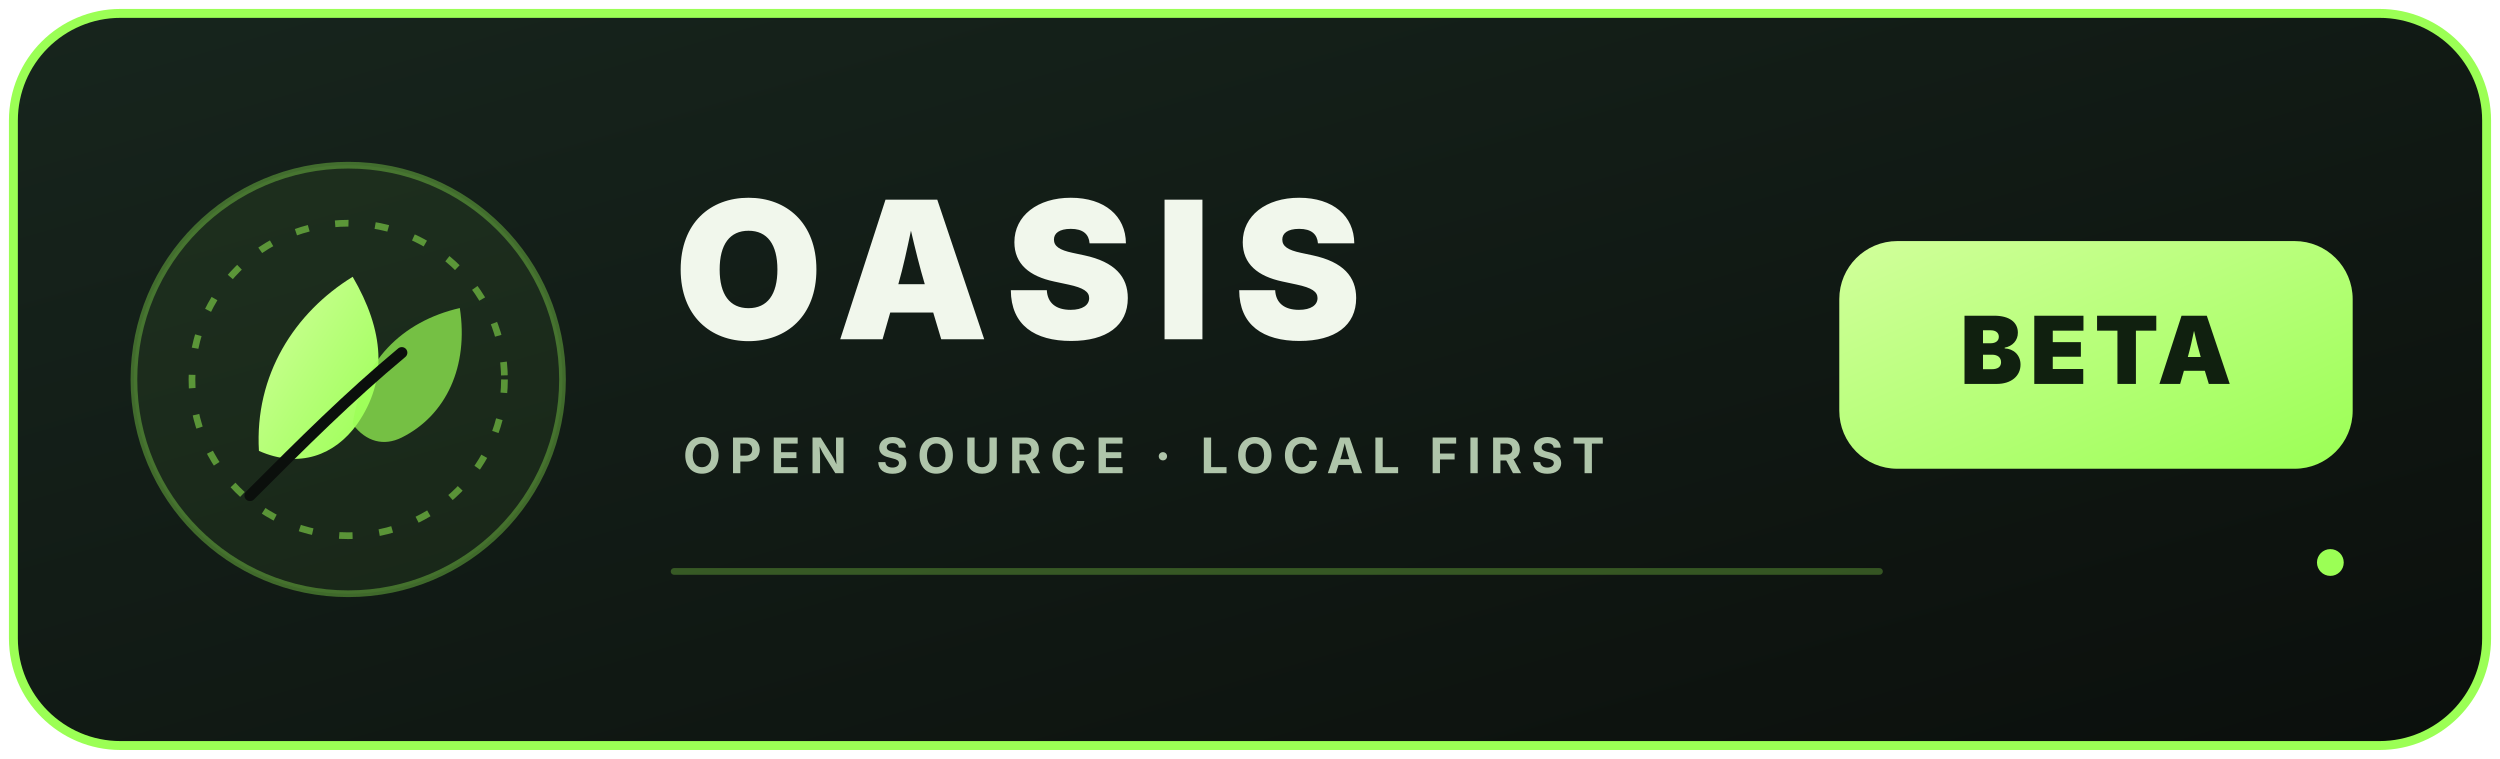
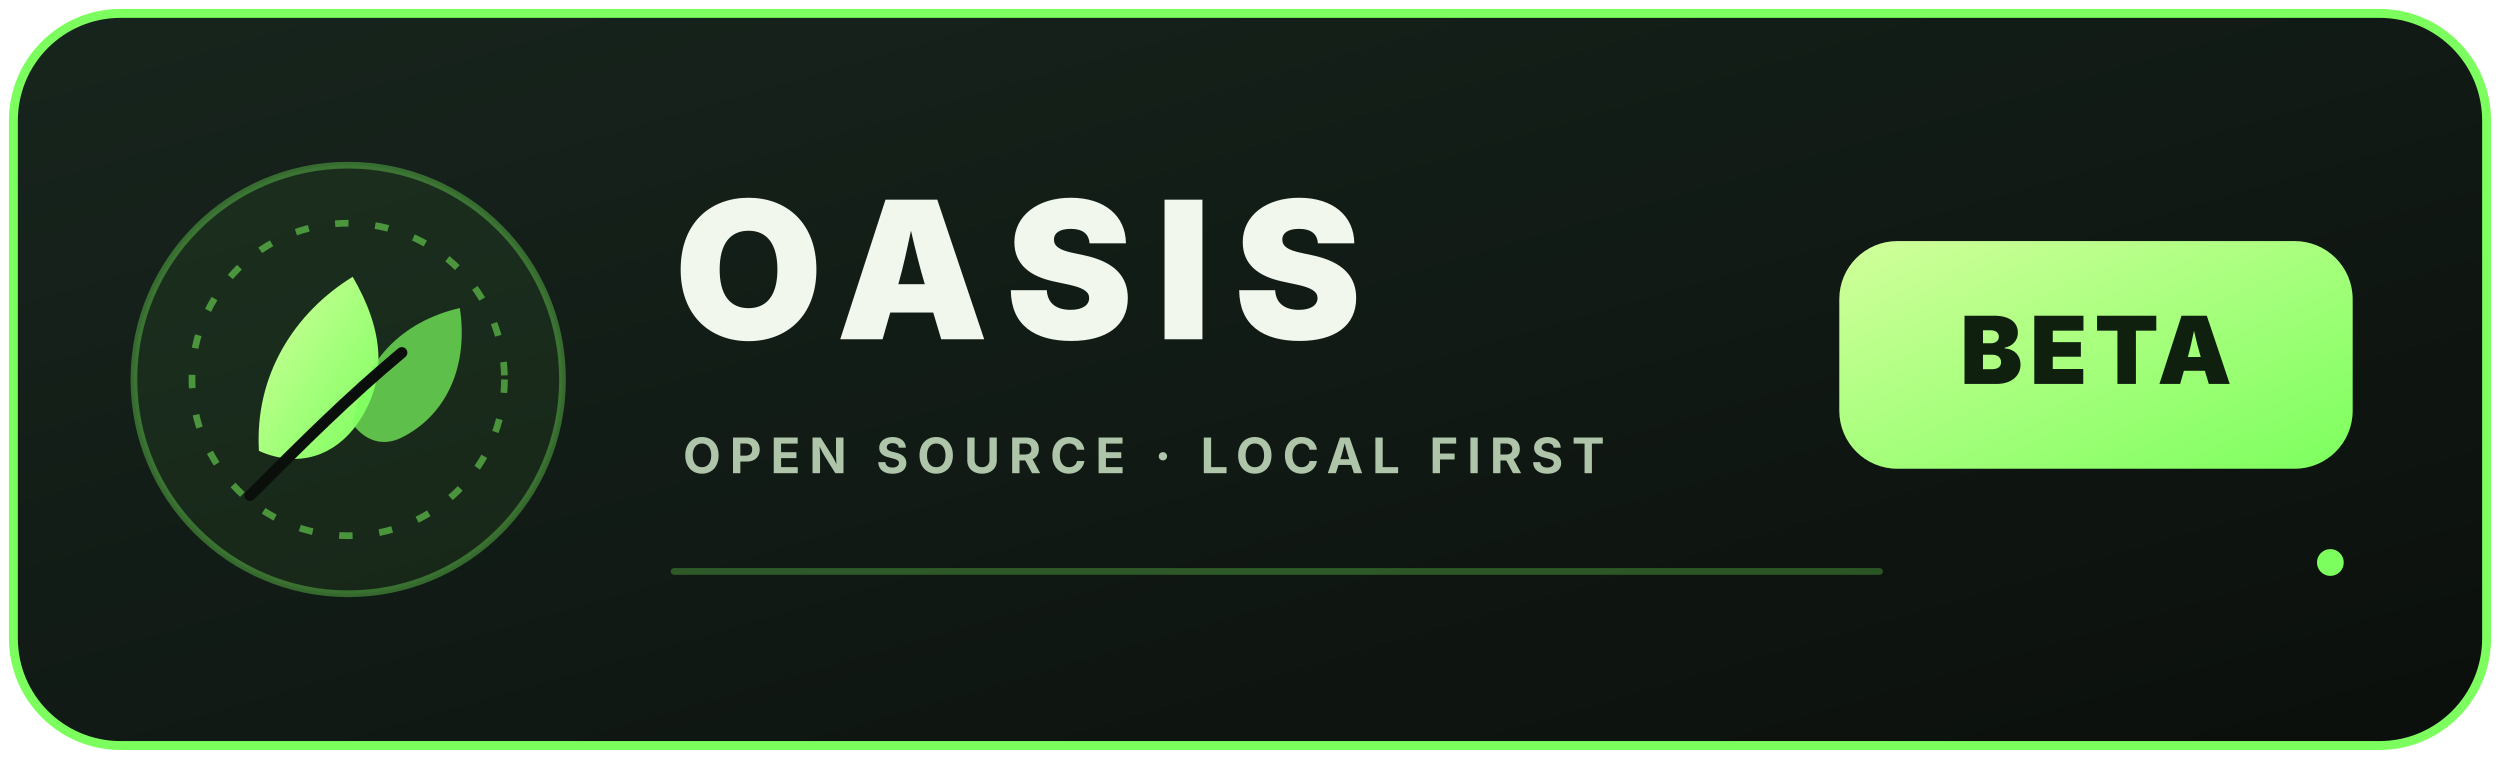
<svg xmlns="http://www.w3.org/2000/svg" width="560" height="170" viewBox="0 0 560 170" role="img" aria-labelledby="title desc">
  <defs>
    <linearGradient id="lime" x1="0" y1="0" x2="1" y2="1">
      <stop offset="0" stop-color="#D1FF9B" />
-       <stop offset="1" stop-color="#9BFF55" />
+       <stop offset="1" stop-color="#7CFF5E" />
    </linearGradient>
    <linearGradient id="panel" x1="0" y1="0" x2="1" y2="1">
      <stop offset="0" stop-color="#17251D" />
      <stop offset="1" stop-color="#0B0F0C" />
    </linearGradient>
  </defs>
-   <rect x="3" y="3" width="554" height="164" rx="24" fill="url(#panel)" stroke="#9BFF55" stroke-width="2" />
-   <circle cx="78" cy="85" r="48" fill="#9BFF55" fill-opacity=".06" stroke="#9BFF55" stroke-opacity=".34" stroke-width="1.5" />
-   <circle cx="78" cy="85" r="35" fill="none" stroke="#9BFF55" stroke-opacity=".5" stroke-width="1.5" stroke-dasharray="3 6" />
+   <rect x="3" y="3" width="554" height="164" rx="24" fill="url(#panel)" stroke="#7CFF5E" stroke-width="2" />
+   <circle cx="78" cy="85" r="48" fill="#7CFF5E" fill-opacity=".06" stroke="#7CFF5E" stroke-opacity=".34" stroke-width="1.5" />
+   <circle cx="78" cy="85" r="35" fill="none" stroke="#7CFF5E" stroke-opacity=".5" stroke-width="1.5" stroke-dasharray="3 6" />
  <path d="M58 101c-1-17 8-31 21-39 7 12 8 23 1 33-5 7-13 10-22 6Z" fill="url(#lime)" />
-   <path d="M79 95c2-14 11-23 24-26 2 13-3 24-13 29-4 2-8 1-11-3Z" fill="#9BFF55" opacity=".7" />
+   <path d="M79 95c2-14 11-23 24-26 2 13-3 24-13 29-4 2-8 1-11-3Z" fill="#7CFF5E" opacity=".7" />
  <path d="M56 111c12-12 22-22 34-32" fill="none" stroke="#0B0F0C" stroke-width="2.5" stroke-linecap="round" />
  <text x="151" y="76" fill="#F1F7EC" font-family="Inter,Segoe UI,Arial,sans-serif" font-size="43" font-weight="900" letter-spacing="5">OASIS</text>
  <text x="153" y="106" fill="#AFC5AA" font-family="Inter,Segoe UI,Arial,sans-serif" font-size="11" font-weight="700" letter-spacing="2">OPEN SOURCE · LOCAL FIRST</text>
  <rect x="412" y="54" width="115" height="51" rx="13" fill="url(#lime)" />
  <text x="469.5" y="86" text-anchor="middle" fill="#10200F" font-family="Inter,Segoe UI,Arial,sans-serif" font-size="21" font-weight="900" letter-spacing="1.6">BETA</text>
-   <circle cx="522" cy="126" r="3" fill="#9BFF55" />
-   <path d="M151 128h270" stroke="#9BFF55" stroke-opacity=".28" stroke-width="1.5" stroke-linecap="round" />
+   <circle cx="522" cy="126" r="3" fill="#7CFF5E" />
+   <path d="M151 128h270" stroke="#7CFF5E" stroke-opacity=".28" stroke-width="1.5" stroke-linecap="round" />
</svg>
